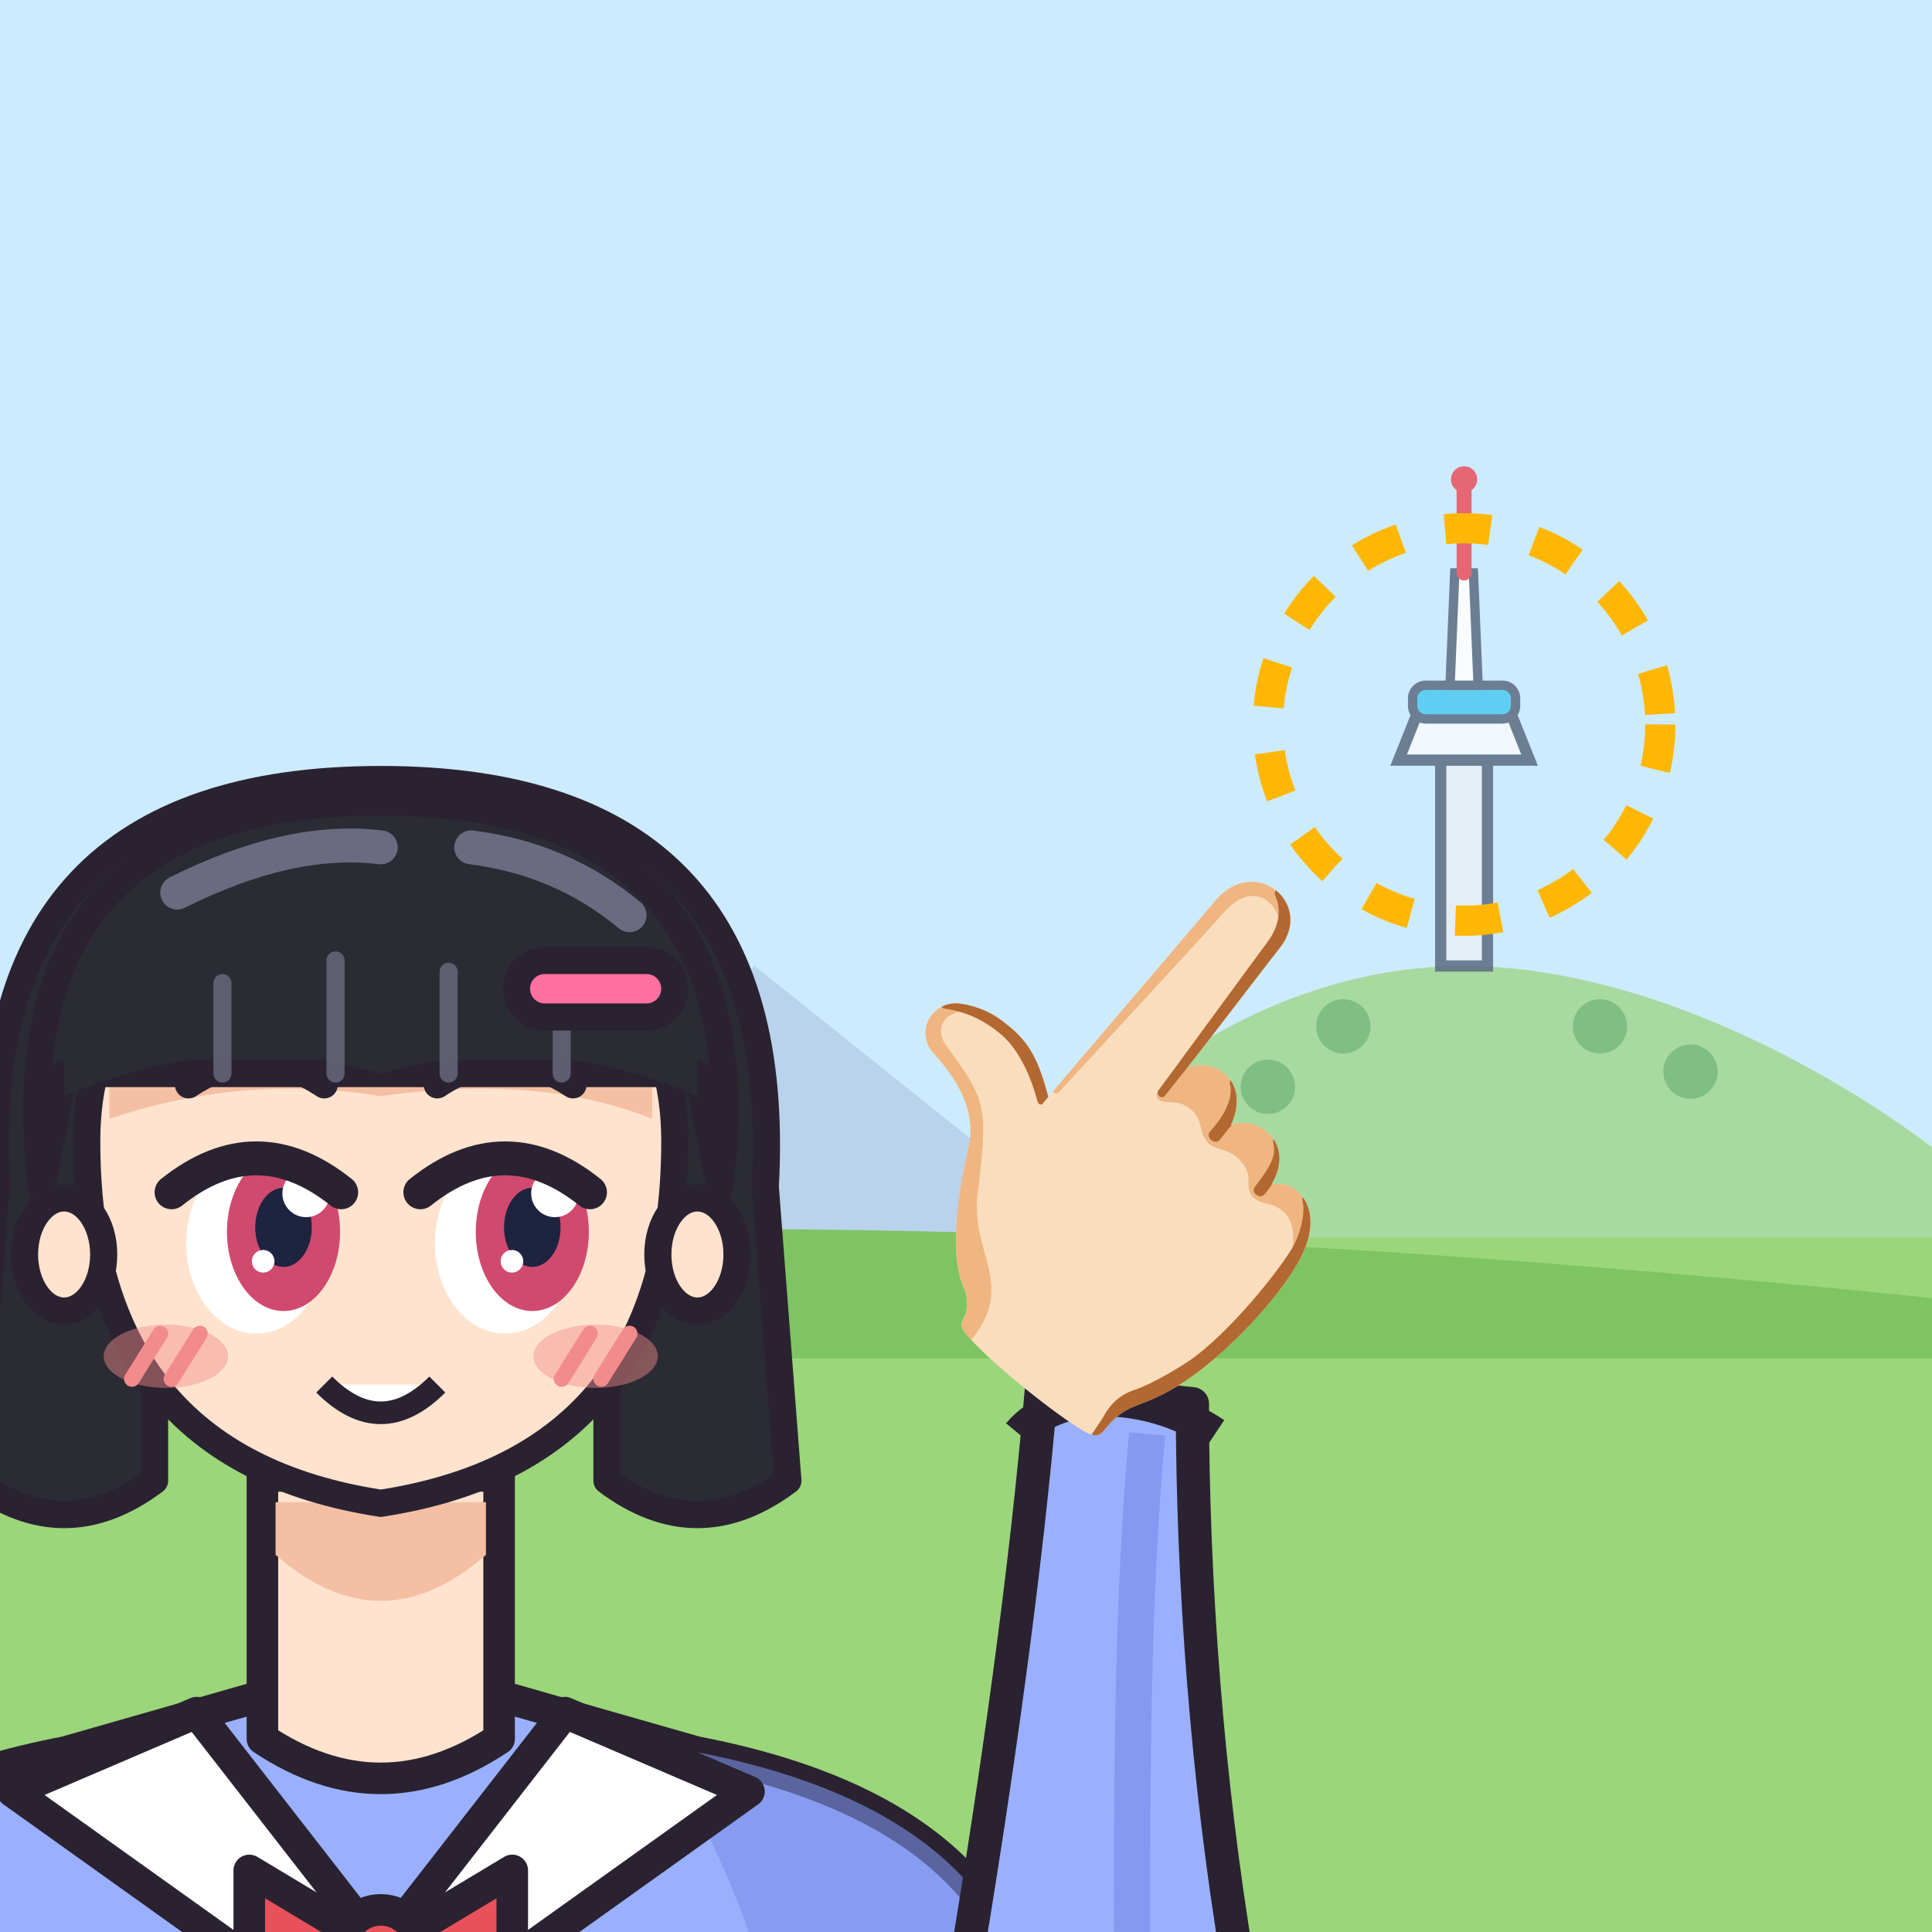
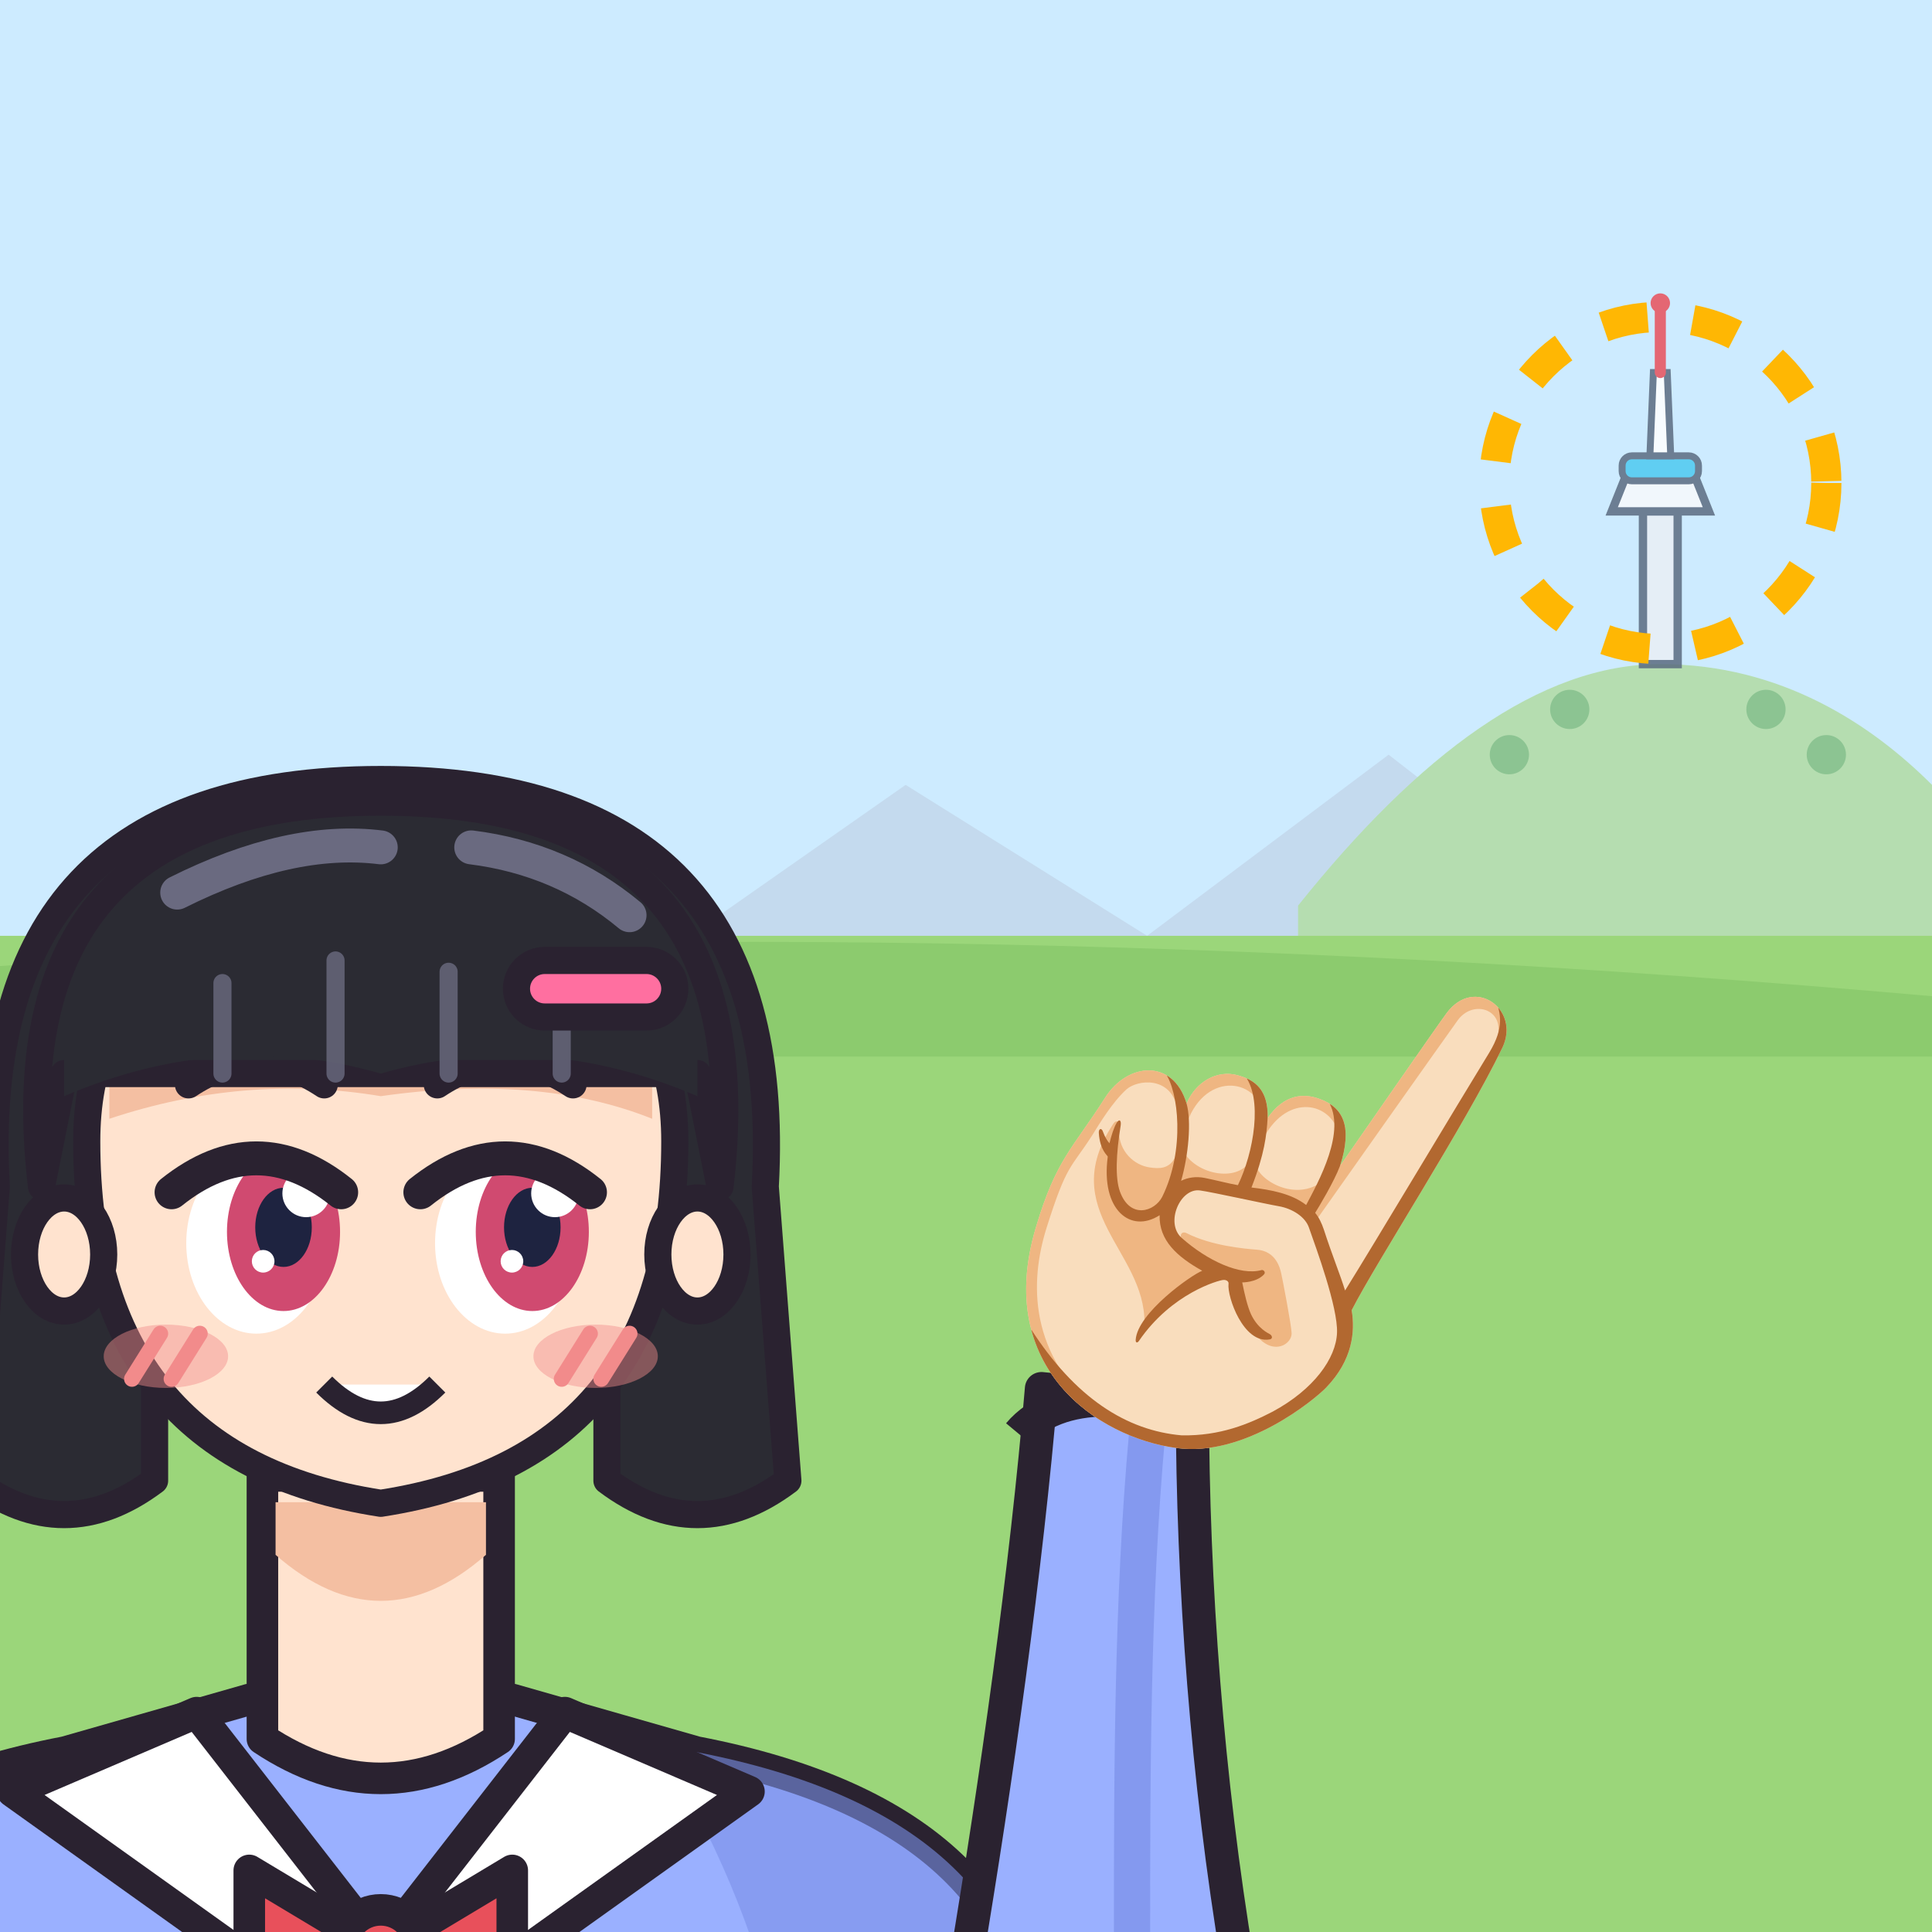
<svg xmlns="http://www.w3.org/2000/svg" viewBox="0 0 128 128" width="128" height="128">
  <rect width="128" height="128" fill="#CDEBFF" />
-   <path d="M0,80 L18,66 L34,76 L50,64 L70,80 V84 H0 Z" fill="#B9D3EC" />
-   <path d="M64,84 C74,70 86,64 97,64 C108,64 120,70 128,76 V86 H64 Z" fill="#A8D9A0" />
-   <circle cx="84" cy="72" r="1.8" fill="#7FBF85" />
-   <circle cx="89" cy="68" r="1.8" fill="#7FBF85" />
-   <circle cx="106" cy="68" r="1.8" fill="#7FBF85" />
-   <circle cx="112" cy="71" r="1.8" fill="#7FBF85" />
-   <g opacity=".85" transform="translate(97,64) scale(.62) translate(-97,-56)">
+   <path d="M40,66 L60,52 L76,62 L92,50 L110,64 V70 H40 Z" fill="#C4DAEE" />
+   <path d="M86,60 C94,50 102,44 110,44 C118,44 124,48 128,52 V64 H86 Z" fill="#B5DDB0" />
+   <circle cx="100" cy="50" r="1.3" fill="#8CC492" />
+   <circle cx="104" cy="47" r="1.3" fill="#8CC492" />
+   <circle cx="117" cy="47" r="1.3" fill="#8CC492" />
+   <circle cx="121" cy="50" r="1.3" fill="#8CC492" />
+   <g opacity=".85" transform="translate(110,44) scale(.46) translate(-97,-56)">
    <rect x="94.5" y="34" width="5" height="22" fill="#E9EEF5" stroke="#5B6B80" stroke-width="1.2" />
    <path d="M90,34 L104,34 L102,29 L92,29 Z" fill="#F7F9FC" stroke="#5B6B80" stroke-width="1.2" />
    <rect x="91.5" y="26" width="11" height="3.6" rx="1.4" fill="#4CC9F0" stroke="#5B6B80" stroke-width="1" />
    <path d="M95.5,26 L96,14 H98 L98.5,26 Z" fill="#fff" stroke="#5B6B80" stroke-width="1" />
    <path d="M97,14 V4" stroke="#E8505B" stroke-width="1.6" stroke-linecap="round" />
    <circle cx="97" cy="4" r="1.4" fill="#E8505B" />
  </g>
-   <rect x="0" y="82" width="128" height="46" fill="#9BD67A" />
-   <path d="M0,84 Q50,78 128,86 V90 H0 Z" fill="#7FC463" />
-   <circle cx="97" cy="48" r="13" fill="none" stroke="#FFB703" stroke-width="2" stroke-dasharray="3 3" />
+   <rect x="0" y="62" width="128" height="66" fill="#9BD67A" />
+   <path d="M0,64 Q60,60 128,66 V70 H0 Z" fill="#8CCB6E" />
+   <circle cx="110" cy="32" r="11" fill="none" stroke="#FFB703" stroke-width="2" stroke-dasharray="3 3" />
  <g transform="translate(-17,50) scale(.66)">
    <g transform="translate(-20.5,-6.8) scale(1.32)">
      <g transform="translate(64,38) scale(0.86) translate(-64,-40)">
        <path d="M30,40 Q28,4 64,4 Q100,4 98,40 L100,66 Q92,72 84,66 V56 H44 V66 Q36,72 28,66 Z" fill="#2B2B33" stroke="#2A2230" stroke-width="2.4" stroke-linejoin="round" stroke-linecap="round" />
      </g>
      <path d="M14,128 V106 Q14,86 40,81 L54,77 H74 L88,81 Q114,86 114,106 V128 Z" fill="#9AB0FF" stroke="#2A2230" stroke-width="2.4" stroke-linejoin="round" stroke-linecap="round" />
      <path d="M86,82 L88,81 Q114,86 114,106 V128 H96 Q98,102 86,82 Z" fill="#7A90E8" opacity=".6" />
      <path d="M55,60 V80 Q64,86 73,80 V60 Z" fill="#FFE3CF" stroke="#2A2230" stroke-width="2.4" stroke-linejoin="round" stroke-linecap="round" />
      <path d="M56,66 Q64,73 72,66 V62 H56 Z" fill="#F4BFA2" />
      <path d="M50,78 L64,96 L78,78 L92,84 L64,104 L36,84 Z" fill="#fff" stroke="#2A2230" stroke-width="2.4" stroke-linejoin="round" stroke-linecap="round" />
      <path d="M64,96 L54,90 L54,102 Z M64,96 L74,90 L74,102 Z" fill="#E8505B" stroke="#2A2230" stroke-width="2.4" stroke-linejoin="round" stroke-linecap="round" />
      <circle cx="64" cy="96" r="3" fill="#E8505B" stroke="#2A2230" stroke-width="2.4" stroke-linejoin="round" stroke-linecap="round" />
      <g transform="translate(64,38) scale(0.86) translate(-64,-40)">
        <path d="M38,36 Q38,64 64,68 Q90,64 90,36 Q90,16 64,16 Q38,16 38,36 Z" fill="#FFE3CF" stroke="#2A2230" stroke-width="2.4" stroke-linejoin="round" stroke-linecap="round" />
        <ellipse cx="36" cy="46" rx="3.5" ry="5" fill="#FFE3CF" stroke="#2A2230" stroke-width="2.4" stroke-linejoin="round" stroke-linecap="round" />
        <ellipse cx="92" cy="46" rx="3.5" ry="5" fill="#FFE3CF" stroke="#2A2230" stroke-width="2.4" stroke-linejoin="round" stroke-linecap="round" />
        <path d="M40,34 Q52,30 64,32 Q78,30 88,34 L88,30 Q64,24 40,30 Z" fill="#F4BFA2" />
        <ellipse cx="53" cy="45" rx="6.2" ry="8.0" fill="#fff" />
        <ellipse cx="55.4" cy="44" rx="5.0" ry="7.0" fill="#D04A70" />
        <ellipse cx="55.4" cy="43.6" rx="2.5" ry="3.5" fill="#1E2340" />
        <circle cx="57.4" cy="40.6" r="2.1" fill="#fff" />
        <circle cx="53.6" cy="46.6" r="1" fill="#fff" />
        <path d="M45.5,40.5 Q53,34.5 60.5,40.5" fill="none" stroke="#2A2230" stroke-width="3" stroke-linecap="round" />
        <ellipse cx="75" cy="45" rx="6.2" ry="8.0" fill="#fff" />
        <ellipse cx="77.4" cy="44" rx="5.0" ry="7.0" fill="#D04A70" />
        <ellipse cx="77.4" cy="43.6" rx="2.5" ry="3.5" fill="#1E2340" />
        <circle cx="79.4" cy="40.6" r="2.1" fill="#fff" />
        <circle cx="75.6" cy="46.6" r="1" fill="#fff" />
        <path d="M67.5,40.5 Q75,34.5 82.5,40.5" fill="none" stroke="#2A2230" stroke-width="3" stroke-linecap="round" />
        <path d="M47,31 Q53,27 59,31 M69,31 Q75,27 81,31" fill="none" stroke="#2A2230" stroke-width="2.4" stroke-linecap="round" />
        <path d="M59,57.5 Q64,62.5 69,57.5" fill="#fff" stroke="#2A2230" stroke-width="2" stroke-linejoin="round" />
        <ellipse cx="45" cy="55" rx="5.5" ry="2.8" fill="#F28B8B" opacity="0.45" />
        <ellipse cx="83" cy="55" rx="5.5" ry="2.8" fill="#F28B8B" opacity="0.45" />
        <line x1="42" y1="57" x2="44.5" y2="53" stroke="#F28B8B" stroke-width="1.4" stroke-linecap="round" />
        <line x1="45.5" y1="57" x2="48.0" y2="53" stroke="#F28B8B" stroke-width="1.4" stroke-linecap="round" />
        <line x1="80" y1="57" x2="82.5" y2="53" stroke="#F28B8B" stroke-width="1.4" stroke-linecap="round" />
        <line x1="83.5" y1="57" x2="86.0" y2="53" stroke="#F28B8B" stroke-width="1.4" stroke-linecap="round" />
        <path d="M34,40 Q30,6 64,6 Q98,6 94,40 L92,30 H36 Z" fill="#2B2B33" stroke="#2A2230" stroke-width="2.4" stroke-linejoin="round" stroke-linecap="round" />
        <path d="M36,32 Q50,26 64,30 Q78,26 92,32 L92,24 H36 Z" fill="#2B2B33" />
        <path d="M46,14 Q56,9 64,10 M72,10 Q80,11 86,16" fill="none" stroke="#6A6A80" stroke-width="3" stroke-linecap="round" />
        <path d="M50,30 V22 M60,30 V20 M70,30 V21 M80,30 V22" stroke="#6A6A80" stroke-width="1.6" stroke-linecap="round" opacity=".8" />
        <rect x="76" y="20" width="14" height="5" rx="2.5" fill="#FF6FA0" stroke="#2A2230" stroke-width="2.4" stroke-linejoin="round" stroke-linecap="round" />
      </g>
    </g>
  </g>
  <g transform="translate(6,0)">
    <path d="M58,130 C60,118 62,104 63,92 L73,93 C73,105 74,118 76,130 Z" fill="#9AB0FF" stroke="#2A2230" stroke-width="2.2" stroke-linejoin="round" stroke-linecap="round" />
    <path d="M69,128 C69,118 69,106 70,95" fill="none" stroke="#7A90E8" stroke-width="2.4" opacity=".7" />
    <path d="M61.5,95 C64,92 70,92 74.5,95" fill="none" stroke="#2A2230" stroke-width="2.2" />
-     <g transform="rotate(-50 70 76)">
-       <svg x="50" y="56" width="40" height="40" viewBox="0 0 128 128">
-         <path style="fill:#F9DDBD;" d="M58.7,41.1c10.8,0.1,53.3,0.4,54.9,0.4c12.8,0.3,12.7,16.7,0.7,16.9c-1.5,0-25,1.1-32.2,1.3  c5.2,2,7.5,11.9-3.1,14.9c5,2.6,6.4,12.9-4.2,14.7c3.8,2.5,4.3,10.9-6,14.2c-8.4,2.7-28.2,2-40.3-2.3c-9.1-3.3-8.4-5.8-16.7-5.6  c-1.4,0-2.1-1.1-2.4-2.4c-1.3-5.9-1.9-26.3-0.3-33.8c0.4-1.6,1.7-1.8,2.2-1.9c2.1-0.4,4.2-2.5,5-4.3c3.2-6.4,12.8-12.8,23.4-18.2  c5.5-2.8,9.2-8.8,10.4-18.3c0.8-6.3,8.6-7.7,11.8-2.5c2.2,3.6,2.9,7,2.9,10.4C65,30.8,63.2,34.7,58.7,41.1z" />
+     <g transform="rotate(32 68 94)">
+       <svg x="48" y="56" width="40" height="40" viewBox="0 0 128 128">
+         <path style="fill:#F9DDBD;" d="M94,75.7c3,3.4,5.8,8.8,4.1,16.8c-0.7,3.3-6.7,21.7-20.2,27.7c-15.1,6.8-41.8,6.2-50-24  c-4-14.5-2.2-18.3-2.1-30.9c0-9,7.8-14.8,15.3-8.2c-0.8-5,1.7-9.5,5.9-10.8c3.8-1.2,7.3-0.8,10.3,4.3c0.3-6.2,3.7-8.6,7.3-9.3  c5.2-1.1,9,1.4,11.1,9.8c0.4-8.1,1.7-35.6,2-39.5c0.8-9.8,12.8-9,13.9-0.1C93.6,29.9,93,64.1,94,75.7z" />
        <g>
          <g>
-             <defs>
-               <path id="p1_SVGID_1_" d="M58.7,41.1c10.8,0.1,53.3,0.4,54.9,0.4c12.8,0.3,12.7,16.7,0.7,16.9c-1.5,0-25,1.1-32.2,1.3     c5.2,2,7.5,11.9-3.1,14.9c5,2.6,6.4,12.9-4.2,14.7c3.8,2.5,4.3,10.9-6,14.2c-8.4,2.7-28.2,2-40.3-2.3c-9.1-3.3-8.4-5.8-16.7-5.6     c-1.4,0-2.1-1.1-2.4-2.4c-1.3-5.9-1.9-26.3-0.3-33.8c0.4-1.6,1.7-1.8,2.2-1.9c2.1-0.4,4.2-2.5,5-4.3c3.2-6.4,12.8-12.8,23.4-18.2     c5.5-2.8,9.2-8.8,10.4-18.3c0.8-6.3,8.6-7.7,11.8-2.5c2.2,3.6,2.9,7,2.9,10.4C65,30.8,63.2,34.7,58.7,41.1z" />
-             </defs>
-             <clipPath id="p1_SVGID_00000078027091606285085620000011693266224245011386_">
-               <use href="#p1_SVGID_1_" style="overflow:visible;" />
-             </clipPath>
-             <g style="clip-path:url(#p1_SVGID_00000078027091606285085620000011693266224245011386_);">
-               <path style="fill:#EFB682;" d="M73.3,59.5c0.1,1.6,2.8,2.9,2.8,6.4c0,3.7-3,4.7-3.1,7.5c-0.1,2.7,2,3.8,1.5,7.7     c-0.6,4.5-4.1,4-4.2,7.1c0,2.7,1.8,3.2,1.8,6.6c0,3.1-3,5.8-5.5,7s-1.2,3.4,0,3.4s11.9-1.3,14.5-8.2c3-8,11-29.6,8.8-36.9     c-7.1-1-11.5-1.6-13.7-1.8C75.5,58.2,73.3,57.7,73.3,59.5z" />
-               <path style="fill:#EFB682;" d="M60.1,40.7c0,0.9,0.1,1.5,1,1.5c1,0,43.6,2.1,51.6,2.3c9.2,0.2,8.7,7.6,5.9,10.1     c-1.9,1.7,0.6,4,2.2,2.6s4.4-3.4,4.3-8.4s-4.4-8.6-8.4-8.9C112.9,39.6,60.1,40.7,60.1,40.7z" />
-               <path style="fill:#EFB682;" d="M8.2,61.7c15.9,0,14.1-11.7,25.2-18.9c15.4-10.1,16.3-11.1,19.7-25.2c1.2-4.9,5.7-4.4,7.7-2.1     s4.9-1.3,3.6-2.7s-7.8-7.7-14.8-1.1s-42,46.2-42,46.2L8.2,61.7z" />
+             <g>
+               <defs>
+                 <path id="p1_SVGID_1_" d="M94,75.7c3,3.4,5.8,8.8,4.1,16.8c-0.7,3.3-6.7,21.7-20.2,27.7c-15.1,6.8-41.8,6.2-50-24      c-4-14.5-2.2-18.3-2.1-30.9c0-9,7.8-14.8,15.3-8.2c-0.8-5,1.7-9.5,5.9-10.8c3.8-1.2,7.3-0.8,10.3,4.3c0.3-6.2,3.7-8.6,7.3-9.3      c5.2-1.1,9,1.4,11.1,9.8c0.4-8.1,1.7-35.6,2-39.5c0.8-9.8,12.8-9,13.9-0.1C93.6,29.9,93,64.1,94,75.7z" />
+               </defs>
+               <clipPath id="p1_SVGID_00000100350363641305244710000015135433926251639727_">
+                 <use href="#p1_SVGID_1_" style="overflow:visible;" />
+               </clipPath>
+               <path style="clip-path:url(#p1_SVGID_00000100350363641305244710000015135433926251639727_);fill:#EFB682;" d="M89,9     c-2.2-4.3-8.1-2.5-8.5,2.6c-0.2,2.7-2.9,50.3-3,52.2c-0.7-0.1-5.1-1.3-8.4,0.1c-6.9,2.8-15.1,4.8-17.4,6.7     c-3.8,3.1-4.6,10.7,3.9,13c0.4,0.2,1-0.9-0.1-1.5c-1.1-0.7-0.8-1.6,0.1-1.7c5.9-0.5,12.2-3.7,14.5-4.9c3.7-2,6.4,0.8,7.1,1.5     s7.6,8.1,8.6,9.6c1.2,1.8-0.5,5.9-5.6,4.5c-1.4-0.4-8.4-4.7-9.2-5.9c-0.9-1.2-1.7-1.3-3.6-0.9c-3.8,1-8.4,12-9.2,17     c-8-13.1-28.5-10.2-28-32.2c0-1.5,1.1-1.3,1.8,0.5c2.3,3.7,6.6,4.5,9.7,3.1c1.8-0.8,3.5-1.8,3.4-4.4c-0.1-1.7,0.1-2.7,1.1-2.1     c4.8,2.4,12.6-0.5,12.8-5.7c-0.9-2.7-1.9-6.2-3.2-10.1c-4.8-5.9-15.6-1.1-12.2,11.2c0.1,0.3-2.9-2-3.8-2.8     C35,54,29.6,58.3,28.7,61.3c-1.1,4-1,9.1-1,12.2c-0.1,8.3-1.4,7.8,2.2,21.7c3,11.5,10.9,25,31.1,27.5v2.5l-14.1-0.3l-19.1-11.6     c0,0-6.5-43-4.6-54c1.1-6.3,11-10.6,15.3-12.3c2.5-1,29.3-13.8,31-13.6c4.1,0.4,3.1,12.8,2.4,12.1c-4.9-4.9-13.7-1.7-13.1,8.8     c0.1,2,0.8,3.8,1.7,6c1.9,2.4,11.4,2.5,13.9-4.8c0-4.8-0.1-9.8-0.2-11.5c0-1.8,0.8-18.5,0.9-24.5S74.4,2.8,84,2.3     c5.3-0.3,6.7,2.6,7.4,3.4C92,6.7,90,10.9,89,9z" />
            </g>
          </g>
        </g>
        <g>
          <g>
-             <defs>
-               <path id="p1_SVGID_00000098919137191521662790000008011792937040823475_" d="M58.7,41.1c10.8,0.1,53.3,0.4,54.9,0.4     c12.8,0.3,12.7,16.7,0.7,16.9c-1.5,0-25,1.1-32.2,1.3c5.2,2,7.5,11.9-3.1,14.9c5,2.6,6.4,12.9-4.2,14.7c3.8,2.5,4.3,10.9-6,14.2     c-8.4,2.7-28.2,2-40.3-2.3c-9.1-3.3-8.4-5.8-16.7-5.6c-1.4,0-2.1-1.1-2.4-2.4c-1.3-5.9-1.9-26.3-0.3-33.8     c0.4-1.6,1.7-1.8,2.2-1.9c2.1-0.4,4.2-2.5,5-4.3c3.2-6.4,12.8-12.8,23.4-18.2c5.5-2.8,9.2-8.8,10.4-18.3     c0.8-6.3,8.6-7.7,11.8-2.5c2.2,3.6,2.9,7,2.9,10.4C65,30.8,63.2,34.7,58.7,41.1z" />
-             </defs>
-             <clipPath id="p1_SVGID_00000086685022787213078150000006710946939193943485_">
-               <use href="#p1_SVGID_00000098919137191521662790000008011792937040823475_" style="overflow:visible;" />
-             </clipPath>
-             <g style="clip-path:url(#p1_SVGID_00000086685022787213078150000006710946939193943485_);">
-               <path style="fill:#B26830;" d="M58.7,41.1c-0.6,0-1.5,0-1.9,0s-0.8-0.4-0.2-1.3c0.6-0.9,5.8-8,5.8-15c0-3.2-0.5-7.7-3.4-12.4     c-0.6-0.9,0.2-1.4,0.9-1c0.7,0.5,6.4,3.2,6.5,13.4S58.7,41.1,58.7,41.1z" />
-               <path style="fill:#B26830;" d="M123.8,49.9c-0.5,0-1.1-0.2-1.7,1c-0.7,1.5-3.1,4.4-8.4,4.7s-38.1,2.5-38.9,2.5     c-1.1,0-1.2,1.9,0.1,1.8c1.7-0.1,7.2-0.2,7.2-0.2s30.9,1.8,36.9-0.6C125.1,56.7,123.8,49.9,123.8,49.9z" />
-               <path style="fill:#B26830;" d="M86.6,68.5c-0.3-0.1-0.7-0.1-1,0.3c-1.5,2-4.6,3.5-10.6,3.3c-1.4,0-1.6,2.7,0.1,2.7     c0.7,0,4-0.1,4-0.1l6.6-0.2L86.6,68.5z" />
-               <path style="fill:#B26830;" d="M83,83.5c-0.3-0.1-0.7-0.1-1.1,0.4c-1.5,2-3.5,2.8-9.7,3c-1.5,0.1-1.4,2.6,0.2,2.6     c1.1,0,2.4-0.1,2.4-0.1l7-0.6L83,83.5z" />
-               <path style="fill:#B26830;" d="M77.6,96.2c-0.3-0.1-0.8-0.2-1.2,0.4c-0.8,1.1-2.9,3-7.5,4.4c-3.7,1.1-21.3,1.9-32.5-0.7     c-2.3-0.5-9.9-3-13.6-5.3s-7.3-1.6-8.3-1.4s-6.3,0.7-6.3,0.7l2.5,3.7l27,8.6l38.5-0.6L77.6,96.2z" />
+             <g>
+               <defs>
+                 <path id="p1_SVGID_00000028307523477964520330000009363569698090739356_" d="M94,75.7c3,3.4,5.8,8.8,4.1,16.8      c-0.7,3.3-6.7,21.7-20.2,27.7c-15.1,6.8-41.8,6.2-50-24c-4-14.5-2.2-18.3-2.1-30.9c0-9,7.8-14.8,15.3-8.2      c-0.8-5,1.7-9.5,5.9-10.8c3.8-1.2,7.3-0.8,10.3,4.3c0.3-6.2,3.7-8.6,7.3-9.3c5.2-1.1,9,1.4,11.1,9.8c0.4-8.1,1.7-35.6,2-39.5      c0.8-9.8,12.8-9,13.9-0.1C93.6,29.9,93,64.1,94,75.7z" />
+               </defs>
+               <clipPath id="p1_SVGID_00000129199754295911854350000004108806467420584117_">
+                 <use href="#p1_SVGID_00000028307523477964520330000009363569698090739356_" style="overflow:visible;" />
+               </clipPath>
+               <path style="clip-path:url(#p1_SVGID_00000129199754295911854350000004108806467420584117_);fill:#B26830;" d="M102.6,99.7     c0,0-15.5,22.3-15.7,22.5c-0.1,0.2-28.2,4.1-28.2,4.1s-21.9-9.1-22.5-9.4c-1.6-0.7-1-3.3,2-1.9c16,7.6,28.9,7.6,39.3,2.3l0,0     c7-4.2,10.8-9.6,13.7-14.5c4.9-8.6,5.4-16.7,2.7-21.4c-2.7-4.7-13.3-12.9-16.8-15.7c-1.9-1.6-5.2-1.6-7.9-0.5     c-2.7,1.1-13.7,5-15.9,6c-3.9,1.7-2.7,9.8,2,10.6c7.1,1.2,14.8,0.3,18-3.2c0.3-0.3,1.1-0.1,0.9,0.6c-0.5,2.3-3,3.8-3,3.8     c1.8,1.9,3.5,3.6,5.1,4.7c2.9,1.9,5.4,1.5,5.7,1.5c0.6,0,1.1,0.5,0.5,1c-4.2,3.7-12.4-2.9-13.6-5.4c-0.2-0.5-0.9-0.5-1.4-0.1     c-0.7,0.5-7.8,8.1-8.3,20.5c0,0.3-0.3,0.8-0.7,0.1c-2.7-5,2.7-17.9,4.2-19.9c-6.1,0.3-11.2-0.6-13.9-5.2     c-3.1,6.6-11.2,5.7-15.9-4.7c-0.1-0.2-2.1-0.2-4.3-3.3c-0.5-0.7-0.1-1.3,0.7-0.6c0.9,0.7,1.7,1.1,2.4,1.3c-0.5-1.5-1-3.4-1-4.5     s0.6-0.9,1,0c2.4,5.7,4.9,10.1,7.3,12c5,3.9,8.5-0.3,8.2-3.8c-1.1-11-9-20.9-13.4-22.6c-2.4-1,2.9-3,4.7-1.2s1.6,2.2,2.6,4.3     c2.9,2.6,6.2,9.2,7.7,14.5c0.8-1.3,2.1-2.5,4-3.2c2.7-1,5-1.7,6.7-2.4c-0.8-7.5-5.2-18.6-11.4-20.6c-1.2-0.4,2.9-2.5,3.1-2.7     c1.4,0.7,6.2,4.2,6.1,7.9c1.7,3.1,3.5,6.8,4.9,14.3c3.8-1.8,7.9-3.4,11.8-3c-0.4-5.5-1-18-7.8-21.2C65,40,69.6,37.9,72,40.6     c2.5,2.8,3.5,9.7,3.7,10.5c0.7,3.5,0.8,9.8,0.8,11.2c1.2,0.4,2.3,1.1,3.4,2c4.4,3.7,8.3,6.5,10.7,8.6c0-10.9-0.7-46.5-0.8-59     c-0.1-6.3-2.4-8.3-4.9-10.3l6.6-0.8l4.4,10.5l1.9,62.8L102.6,99.7z" />
            </g>
          </g>
        </g>
      </svg>
    </g>
  </g>
</svg>
